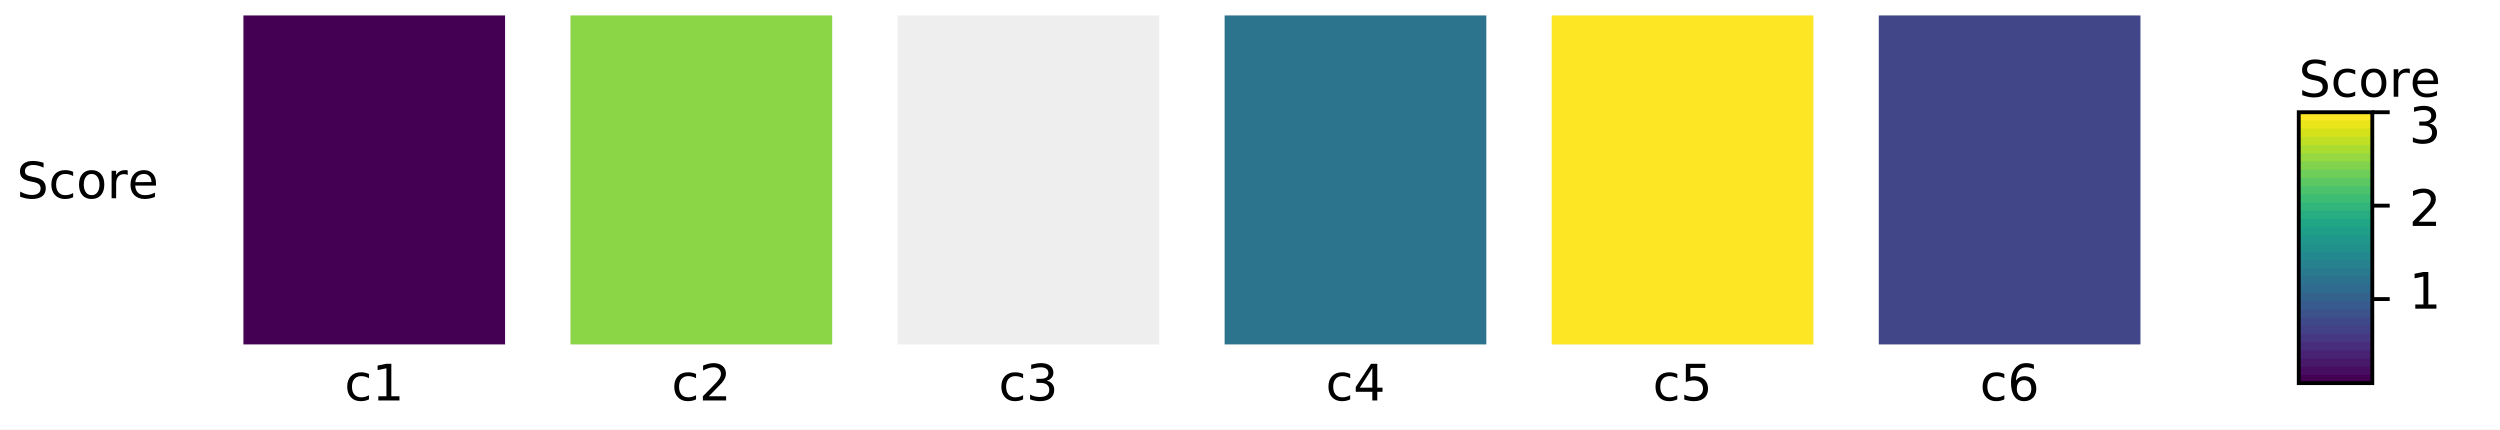
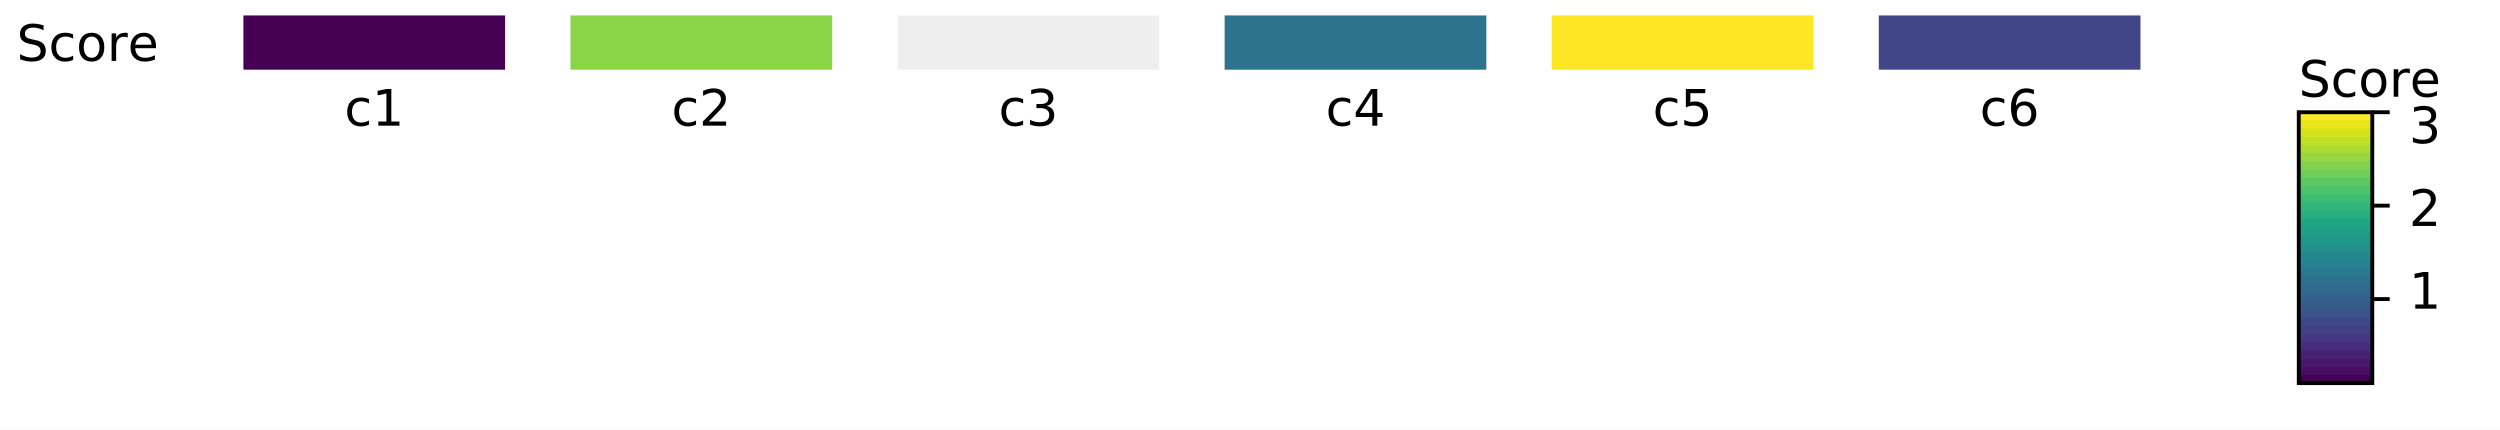
- <svg xmlns="http://www.w3.org/2000/svg" width="646" height="111" viewBox="0 0 646 111" font-family="DejaVu Sans, Bitstream Vera Sans, Verdana, Arial, sans-serif" font-size="11" data-plotlet-version="0.6.0" data-plotlet-schema="2" data-plotlet-kind="layout">
+ <svg xmlns="http://www.w3.org/2000/svg" width="646" height="111" viewBox="0 0 646 111" font-family="DejaVu Sans, Bitstream Vera Sans, Verdana, Arial, sans-serif" font-size="11" data-plotlet-version="0.6.4" data-plotlet-schema="2" data-plotlet-kind="layout">
  <rect width="646" height="111" fill="#fff" />
  <g transform="translate(4,4)">
-     <g transform="translate(42.00,0.00)" data-plotlet-kind="panel" data-plotlet-xscale="category" data-plotlet-yscale="linear" data-plotlet-ylim="0,1" data-plotlet-panel-bbox="4,4,566,103" data-plotlet-data-area="42,0,524,85">
-       <svg x="0" y="0" width="524" height="85" overflow="hidden">
+     <g transform="translate(42.00,0.00)" data-plotlet-kind="panel" data-plotlet-xscale="category" data-plotlet-yscale="linear" data-plotlet-ylim="0,1" data-plotlet-panel-bbox="4,4,566,103" data-plotlet-data-area="42,0,524,14">
+       <svg x="0" y="0" width="524" height="14" overflow="hidden">
        <g class="plotlet-artist" data-plotlet-type="annotation_strip" data-plotlet-index="0">
-           <rect x="16.90" y="0.00" width="67.61" height="85.00" fill="#eee" />
-           <rect x="16.90" y="0.00" width="67.61" height="85.00" fill="rgb(68,1,84)" />
-           <rect x="101.42" y="0.00" width="67.61" height="85.00" fill="#eee" />
-           <rect x="101.42" y="0.00" width="67.61" height="85.00" fill="rgb(139,214,70)" />
-           <rect x="185.94" y="0.00" width="67.61" height="85.00" fill="#eee" />
-           <rect x="270.45" y="0.00" width="67.61" height="85.00" fill="#eee" />
-           <rect x="270.45" y="0.00" width="67.61" height="85.00" fill="rgb(44,115,142)" />
-           <rect x="354.97" y="0.00" width="67.61" height="85.00" fill="#eee" />
-           <rect x="354.97" y="0.00" width="67.61" height="85.00" fill="rgb(253,231,37)" />
-           <rect x="439.48" y="0.00" width="67.61" height="85.00" fill="#eee" />
-           <rect x="439.48" y="0.00" width="67.61" height="85.00" fill="rgb(64,70,136)" />
+           <rect x="16.90" y="0.00" width="67.61" height="14.00" fill="#eee" />
+           <rect x="16.90" y="0.00" width="67.61" height="14.00" fill="rgb(68,1,84)" />
+           <rect x="101.42" y="0.00" width="67.61" height="14.00" fill="#eee" />
+           <rect x="101.42" y="0.00" width="67.61" height="14.00" fill="rgb(139,214,70)" />
+           <rect x="185.94" y="0.00" width="67.61" height="14.00" fill="#eee" />
+           <rect x="270.45" y="0.00" width="67.61" height="14.00" fill="#eee" />
+           <rect x="270.45" y="0.00" width="67.61" height="14.00" fill="rgb(44,115,142)" />
+           <rect x="354.97" y="0.00" width="67.61" height="14.00" fill="#eee" />
+           <rect x="354.97" y="0.00" width="67.61" height="14.00" fill="rgb(253,231,37)" />
+           <rect x="439.48" y="0.00" width="67.61" height="14.00" fill="#eee" />
+           <rect x="439.48" y="0.00" width="67.61" height="14.00" fill="rgb(64,70,136)" />
        </g>
      </svg>
-       <path d="M49.34 92.64V93.73Q48.85 93.46 48.35 93.32Q47.85 93.19 47.34 93.19Q46.21 93.19 45.58 93.91Q44.95 94.63 44.95 95.93Q44.95 97.23 45.58 97.95Q46.21 98.67 47.34 98.67Q47.85 98.67 48.35 98.53Q48.85 98.40 49.34 98.12V99.20Q48.85 99.43 48.33 99.55Q47.81 99.66 47.22 99.66Q45.61 99.66 44.66 98.65Q43.72 97.64 43.72 95.93Q43.72 94.19 44.67 93.19Q45.63 92.20 47.29 92.20Q47.83 92.20 48.35 92.31Q48.86 92.42 49.34 92.64ZM51.76 98.40H53.85V91.17L51.58 91.62V90.46L53.84 90.00H55.12V98.40H57.22V99.48H51.76Z" fill="#000" />
-       <path d="M133.86 92.64V93.73Q133.36 93.46 132.86 93.32Q132.37 93.19 131.86 93.19Q130.72 93.19 130.09 93.91Q129.47 94.63 129.47 95.93Q129.47 97.23 130.09 97.95Q130.72 98.67 131.86 98.67Q132.37 98.67 132.86 98.53Q133.36 98.40 133.86 98.12V99.20Q133.37 99.43 132.85 99.55Q132.32 99.66 131.73 99.66Q130.13 99.66 129.18 98.65Q128.23 97.64 128.23 95.93Q128.23 94.19 129.19 93.19Q130.14 92.20 131.81 92.20Q132.35 92.20 132.86 92.31Q133.38 92.42 133.86 92.64ZM137.16 98.40H141.63V99.48H135.62V98.40Q136.35 97.64 137.61 96.37Q138.87 95.10 139.19 94.73Q139.81 94.04 140.05 93.56Q140.29 93.08 140.29 92.62Q140.29 91.86 139.76 91.38Q139.23 90.91 138.38 90.91Q137.78 90.91 137.11 91.12Q136.44 91.33 135.68 91.75V90.46Q136.45 90.15 137.13 89.99Q137.80 89.83 138.36 89.83Q139.83 89.83 140.71 90.56Q141.58 91.30 141.58 92.53Q141.58 93.12 141.36 93.64Q141.14 94.16 140.57 94.88Q140.41 95.06 139.56 95.94Q138.71 96.82 137.16 98.40Z" fill="#000" />
-       <path d="M218.37 92.64V93.73Q217.88 93.46 217.38 93.32Q216.88 93.19 216.37 93.19Q215.24 93.19 214.61 93.91Q213.98 94.63 213.98 95.93Q213.98 97.23 214.61 97.95Q215.24 98.67 216.37 98.67Q216.88 98.67 217.38 98.53Q217.88 98.40 218.37 98.12V99.20Q217.89 99.43 217.36 99.55Q216.84 99.66 216.25 99.66Q214.64 99.66 213.70 98.65Q212.75 97.64 212.75 95.93Q212.75 94.19 213.71 93.19Q214.66 92.20 216.32 92.20Q216.86 92.20 217.38 92.31Q217.89 92.42 218.37 92.64ZM224.46 94.37Q225.38 94.56 225.89 95.19Q226.41 95.81 226.41 96.72Q226.41 98.12 225.45 98.89Q224.48 99.66 222.70 99.66Q222.11 99.66 221.47 99.54Q220.84 99.43 220.17 99.19V97.95Q220.70 98.26 221.34 98.42Q221.97 98.58 222.67 98.58Q223.87 98.58 224.50 98.11Q225.13 97.63 225.13 96.72Q225.13 95.88 224.55 95.41Q223.96 94.94 222.91 94.94H221.81V93.88H222.96Q223.91 93.88 224.41 93.51Q224.91 93.13 224.91 92.42Q224.91 91.69 224.39 91.30Q223.88 90.91 222.91 90.91Q222.39 90.91 221.78 91.02Q221.18 91.14 220.46 91.38V90.23Q221.19 90.03 221.82 89.93Q222.46 89.83 223.03 89.83Q224.49 89.83 225.34 90.49Q226.19 91.16 226.19 92.29Q226.19 93.07 225.74 93.61Q225.29 94.16 224.46 94.37Z" fill="#000" />
-       <path d="M302.89 92.64V93.73Q302.40 93.46 301.90 93.32Q301.40 93.19 300.89 93.19Q299.75 93.19 299.13 93.91Q298.50 94.63 298.50 95.93Q298.50 97.23 299.13 97.95Q299.75 98.67 300.89 98.67Q301.40 98.67 301.90 98.53Q302.40 98.40 302.89 98.12V99.20Q302.40 99.43 301.88 99.55Q301.35 99.66 300.76 99.66Q299.16 99.66 298.21 98.65Q297.27 97.64 297.27 95.93Q297.27 94.19 298.22 93.19Q299.18 92.20 300.84 92.20Q301.38 92.20 301.89 92.31Q302.41 92.42 302.89 92.64ZM308.61 91.12 305.37 96.18H308.61ZM308.27 90.00H309.89V96.18H311.24V97.24H309.89V99.48H308.61V97.24H304.33V96.00Z" fill="#000" />
-       <path d="M387.41 92.64V93.73Q386.91 93.46 386.41 93.32Q385.91 93.19 385.41 93.19Q384.27 93.19 383.64 93.91Q383.01 94.63 383.01 95.93Q383.01 97.23 383.64 97.95Q384.27 98.67 385.41 98.67Q385.91 98.67 386.41 98.53Q386.91 98.40 387.41 98.12V99.20Q386.92 99.43 386.39 99.55Q385.87 99.66 385.28 99.66Q383.67 99.66 382.73 98.65Q381.78 97.64 381.78 95.93Q381.78 94.19 382.74 93.19Q383.69 92.20 385.36 92.20Q385.90 92.20 386.41 92.31Q386.92 92.42 387.41 92.64ZM389.62 90.00H394.65V91.08H390.79V93.40Q391.07 93.31 391.35 93.26Q391.63 93.21 391.91 93.21Q393.49 93.21 394.42 94.08Q395.35 94.95 395.35 96.44Q395.35 97.97 394.40 98.81Q393.44 99.66 391.71 99.66Q391.11 99.66 390.49 99.56Q389.88 99.46 389.22 99.25V97.97Q389.79 98.28 390.40 98.43Q391.01 98.58 391.68 98.58Q392.78 98.58 393.42 98.00Q394.06 97.43 394.06 96.44Q394.06 95.45 393.42 94.87Q392.78 94.29 391.68 94.29Q391.17 94.29 390.66 94.41Q390.15 94.52 389.62 94.76Z" fill="#000" />
-       <path d="M471.92 92.64V93.73Q471.43 93.46 470.93 93.32Q470.43 93.19 469.92 93.19Q468.79 93.19 468.16 93.91Q467.53 94.63 467.53 95.93Q467.53 97.23 468.16 97.95Q468.79 98.67 469.92 98.67Q470.43 98.67 470.93 98.53Q471.43 98.40 471.92 98.12V99.20Q471.43 99.43 470.91 99.55Q470.39 99.66 469.80 99.66Q468.19 99.66 467.24 98.65Q466.30 97.64 466.30 95.93Q466.30 94.19 467.25 93.19Q468.21 92.20 469.87 92.20Q470.41 92.20 470.93 92.31Q471.44 92.42 471.92 92.64ZM477.02 94.23Q476.16 94.23 475.65 94.82Q475.15 95.41 475.15 96.44Q475.15 97.46 475.65 98.05Q476.16 98.65 477.02 98.65Q477.88 98.65 478.39 98.05Q478.89 97.46 478.89 96.44Q478.89 95.41 478.39 94.82Q477.88 94.23 477.02 94.23ZM479.56 90.21V91.38Q479.08 91.15 478.59 91.03Q478.10 90.91 477.62 90.91Q476.35 90.91 475.68 91.76Q475.01 92.62 474.91 94.35Q475.29 93.80 475.85 93.51Q476.42 93.21 477.10 93.21Q478.52 93.21 479.35 94.08Q480.18 94.94 480.18 96.44Q480.18 97.90 479.32 98.78Q478.45 99.66 477.02 99.66Q475.38 99.66 474.51 98.40Q473.64 97.14 473.64 94.75Q473.64 92.50 474.70 91.16Q475.77 89.83 477.57 89.83Q478.05 89.83 478.54 89.92Q479.03 90.02 479.56 90.21Z" fill="#000" />
-       <path d="M-34.74 38.07V39.32Q-35.47 38.97 -36.12 38.80Q-36.76 38.63 -37.37 38.63Q-38.41 38.63 -38.98 39.04Q-39.55 39.44 -39.55 40.19Q-39.55 40.82 -39.17 41.14Q-38.79 41.46 -37.74 41.66L-36.97 41.82Q-35.53 42.09 -34.85 42.78Q-34.17 43.47 -34.17 44.62Q-34.17 46.00 -35.09 46.71Q-36.01 47.42 -37.80 47.42Q-38.47 47.42 -39.23 47.27Q-39.99 47.12 -40.80 46.82V45.50Q-40.02 45.94 -39.27 46.16Q-38.52 46.38 -37.80 46.38Q-36.70 46.38 -36.10 45.95Q-35.51 45.52 -35.51 44.72Q-35.51 44.02 -35.94 43.63Q-36.36 43.23 -37.34 43.04L-38.12 42.88Q-39.56 42.60 -40.20 41.99Q-40.84 41.38 -40.84 40.29Q-40.84 39.04 -39.95 38.31Q-39.07 37.59 -37.51 37.59Q-36.85 37.59 -36.15 37.71Q-35.46 37.83 -34.74 38.07ZM-27.10 40.40V41.49Q-27.60 41.22 -28.10 41.08Q-28.59 40.95 -29.10 40.95Q-30.24 40.95 -30.87 41.67Q-31.50 42.39 -31.50 43.69Q-31.50 44.99 -30.87 45.71Q-30.24 46.43 -29.10 46.43Q-28.59 46.43 -28.10 46.30Q-27.60 46.16 -27.10 45.89V46.97Q-27.59 47.19 -28.11 47.31Q-28.64 47.42 -29.23 47.42Q-30.83 47.42 -31.78 46.41Q-32.73 45.40 -32.73 43.69Q-32.73 41.95 -31.77 40.95Q-30.82 39.96 -29.15 39.96Q-28.61 39.96 -28.10 40.07Q-27.58 40.18 -27.10 40.40ZM-22.32 40.95Q-23.26 40.95 -23.80 41.68Q-24.35 42.41 -24.35 43.69Q-24.35 44.97 -23.80 45.70Q-23.26 46.43 -22.32 46.43Q-21.38 46.43 -20.84 45.70Q-20.29 44.96 -20.29 43.69Q-20.29 42.43 -20.84 41.69Q-21.38 40.95 -22.32 40.95ZM-22.32 39.96Q-20.79 39.96 -19.92 40.95Q-19.05 41.94 -19.05 43.69Q-19.05 45.44 -19.92 46.43Q-20.79 47.42 -22.32 47.42Q-23.85 47.42 -24.71 46.43Q-25.58 45.44 -25.58 43.69Q-25.58 41.94 -24.71 40.95Q-23.85 39.96 -22.32 39.96ZM-13.00 41.22Q-13.19 41.11 -13.43 41.05Q-13.66 41.00 -13.94 41.00Q-14.93 41.00 -15.46 41.64Q-15.99 42.29 -15.99 43.49V47.24H-17.16V40.13H-15.99V41.23Q-15.62 40.59 -15.03 40.27Q-14.44 39.96 -13.59 39.96Q-13.47 39.96 -13.33 39.97Q-13.18 39.99 -13.00 40.02ZM-5.69 43.39V43.96H-11.06Q-10.99 45.17 -10.34 45.80Q-9.68 46.43 -8.52 46.43Q-7.85 46.43 -7.22 46.27Q-6.59 46.10 -5.96 45.77V46.88Q-6.59 47.14 -7.25 47.28Q-7.91 47.42 -8.59 47.42Q-10.29 47.42 -11.29 46.43Q-12.28 45.44 -12.28 43.75Q-12.28 42.01 -11.34 40.98Q-10.40 39.96 -8.80 39.96Q-7.36 39.96 -6.53 40.88Q-5.69 41.80 -5.69 43.39ZM-6.86 43.05Q-6.87 42.09 -7.40 41.52Q-7.92 40.95 -8.78 40.95Q-9.76 40.95 -10.35 41.50Q-10.94 42.05 -11.02 43.06Z" fill="#000" />
+       <path d="M49.34 21.64V22.73Q48.85 22.46 48.35 22.32Q47.85 22.19 47.34 22.19Q46.21 22.19 45.58 22.91Q44.95 23.63 44.95 24.93Q44.95 26.23 45.58 26.95Q46.21 27.67 47.34 27.67Q47.85 27.67 48.35 27.53Q48.85 27.40 49.34 27.12V28.20Q48.85 28.43 48.33 28.55Q47.81 28.66 47.22 28.66Q45.61 28.66 44.66 27.65Q43.72 26.64 43.72 24.93Q43.72 23.19 44.67 22.19Q45.63 21.20 47.29 21.20Q47.83 21.20 48.35 21.31Q48.86 21.42 49.34 21.64ZM51.76 27.40H53.85V20.17L51.58 20.62V19.46L53.84 19.00H55.12V27.40H57.22V28.48H51.76Z" fill="#000" />
+       <path d="M133.86 21.64V22.73Q133.36 22.46 132.86 22.32Q132.37 22.19 131.86 22.19Q130.72 22.19 130.09 22.91Q129.47 23.63 129.47 24.93Q129.47 26.23 130.09 26.95Q130.72 27.67 131.86 27.67Q132.37 27.67 132.86 27.53Q133.36 27.40 133.86 27.12V28.20Q133.37 28.43 132.85 28.55Q132.32 28.66 131.73 28.66Q130.13 28.66 129.18 27.65Q128.23 26.64 128.23 24.93Q128.23 23.19 129.19 22.19Q130.14 21.20 131.81 21.20Q132.35 21.20 132.86 21.31Q133.38 21.42 133.86 21.64ZM137.16 27.40H141.63V28.48H135.62V27.40Q136.35 26.64 137.61 25.37Q138.87 24.10 139.19 23.73Q139.81 23.04 140.05 22.56Q140.29 22.08 140.29 21.62Q140.29 20.86 139.76 20.38Q139.23 19.91 138.38 19.91Q137.78 19.91 137.11 20.12Q136.44 20.33 135.68 20.75V19.46Q136.45 19.15 137.13 18.99Q137.80 18.83 138.36 18.83Q139.83 18.83 140.71 19.56Q141.58 20.30 141.58 21.53Q141.58 22.12 141.36 22.64Q141.14 23.16 140.57 23.88Q140.41 24.06 139.56 24.94Q138.71 25.82 137.16 27.40Z" fill="#000" />
+       <path d="M218.37 21.64V22.73Q217.88 22.46 217.38 22.32Q216.88 22.19 216.37 22.19Q215.24 22.19 214.61 22.91Q213.98 23.63 213.98 24.93Q213.98 26.23 214.61 26.95Q215.24 27.67 216.37 27.67Q216.88 27.67 217.38 27.53Q217.88 27.40 218.37 27.12V28.20Q217.89 28.43 217.36 28.55Q216.84 28.66 216.25 28.66Q214.64 28.66 213.70 27.65Q212.75 26.64 212.75 24.93Q212.75 23.19 213.71 22.19Q214.66 21.20 216.32 21.20Q216.86 21.20 217.38 21.31Q217.89 21.42 218.37 21.64ZM224.46 23.37Q225.38 23.56 225.89 24.19Q226.41 24.81 226.41 25.72Q226.41 27.12 225.45 27.89Q224.48 28.66 222.70 28.66Q222.11 28.66 221.47 28.54Q220.84 28.43 220.17 28.19V26.95Q220.70 27.26 221.34 27.42Q221.97 27.58 222.67 27.58Q223.87 27.58 224.50 27.11Q225.13 26.63 225.13 25.72Q225.13 24.88 224.55 24.41Q223.96 23.94 222.91 23.94H221.81V22.88H222.96Q223.91 22.88 224.41 22.51Q224.91 22.13 224.91 21.42Q224.91 20.69 224.39 20.30Q223.88 19.91 222.91 19.91Q222.39 19.91 221.78 20.02Q221.18 20.14 220.46 20.38V19.23Q221.19 19.03 221.82 18.93Q222.46 18.83 223.03 18.83Q224.49 18.83 225.34 19.49Q226.19 20.16 226.19 21.29Q226.19 22.07 225.74 22.61Q225.29 23.16 224.46 23.37Z" fill="#000" />
+       <path d="M302.89 21.64V22.73Q302.40 22.46 301.90 22.32Q301.40 22.19 300.89 22.19Q299.75 22.19 299.13 22.91Q298.50 23.63 298.50 24.93Q298.50 26.23 299.13 26.95Q299.75 27.67 300.89 27.67Q301.40 27.67 301.90 27.53Q302.40 27.40 302.89 27.12V28.20Q302.40 28.43 301.88 28.55Q301.35 28.66 300.76 28.66Q299.16 28.66 298.21 27.65Q297.27 26.64 297.27 24.93Q297.27 23.19 298.22 22.19Q299.18 21.20 300.84 21.20Q301.38 21.20 301.89 21.31Q302.41 21.42 302.89 21.64ZM308.61 20.12 305.37 25.18H308.61ZM308.27 19.00H309.89V25.18H311.24V26.24H309.89V28.48H308.61V26.24H304.33V25.00Z" fill="#000" />
+       <path d="M387.41 21.64V22.73Q386.91 22.46 386.41 22.32Q385.91 22.19 385.41 22.19Q384.27 22.19 383.64 22.91Q383.01 23.63 383.01 24.93Q383.01 26.23 383.64 26.95Q384.27 27.67 385.41 27.67Q385.91 27.67 386.41 27.53Q386.91 27.40 387.41 27.12V28.20Q386.92 28.43 386.39 28.55Q385.87 28.66 385.28 28.66Q383.67 28.66 382.73 27.65Q381.78 26.64 381.78 24.93Q381.78 23.19 382.74 22.19Q383.69 21.20 385.36 21.20Q385.90 21.20 386.41 21.31Q386.92 21.42 387.41 21.64ZM389.62 19.00H394.65V20.08H390.79V22.40Q391.07 22.31 391.35 22.26Q391.63 22.21 391.91 22.21Q393.49 22.21 394.42 23.08Q395.35 23.95 395.35 25.44Q395.35 26.97 394.40 27.81Q393.44 28.66 391.71 28.66Q391.11 28.66 390.49 28.56Q389.88 28.46 389.22 28.25V26.97Q389.79 27.28 390.40 27.43Q391.01 27.58 391.68 27.58Q392.78 27.58 393.42 27.00Q394.06 26.43 394.06 25.44Q394.06 24.45 393.42 23.87Q392.78 23.29 391.68 23.29Q391.17 23.29 390.66 23.41Q390.15 23.52 389.62 23.76Z" fill="#000" />
+       <path d="M471.92 21.64V22.73Q471.43 22.46 470.93 22.32Q470.43 22.19 469.92 22.19Q468.79 22.19 468.16 22.91Q467.53 23.63 467.53 24.93Q467.53 26.23 468.16 26.95Q468.79 27.67 469.92 27.67Q470.43 27.67 470.93 27.53Q471.43 27.40 471.92 27.12V28.20Q471.43 28.43 470.91 28.55Q470.39 28.66 469.80 28.66Q468.19 28.66 467.24 27.65Q466.30 26.64 466.30 24.93Q466.30 23.19 467.25 22.19Q468.21 21.20 469.87 21.20Q470.41 21.20 470.93 21.31Q471.44 21.42 471.92 21.64ZM477.02 23.23Q476.16 23.23 475.65 23.82Q475.15 24.41 475.15 25.44Q475.15 26.46 475.65 27.05Q476.16 27.65 477.02 27.65Q477.88 27.65 478.39 27.05Q478.89 26.46 478.89 25.44Q478.89 24.41 478.39 23.82Q477.88 23.23 477.02 23.23ZM479.56 19.21V20.38Q479.08 20.15 478.59 20.03Q478.10 19.91 477.62 19.91Q476.35 19.91 475.68 20.76Q475.01 21.62 474.91 23.35Q475.29 22.80 475.85 22.51Q476.42 22.21 477.10 22.21Q478.52 22.21 479.35 23.08Q480.18 23.94 480.18 25.44Q480.18 26.90 479.32 27.78Q478.45 28.66 477.02 28.66Q475.38 28.66 474.51 27.40Q473.64 26.14 473.64 23.75Q473.64 21.50 474.70 20.16Q475.77 18.83 477.57 18.83Q478.05 18.83 478.54 18.92Q479.03 19.02 479.56 19.21Z" fill="#000" />
+       <path d="M-34.74 2.57V3.82Q-35.47 3.47 -36.12 3.30Q-36.76 3.13 -37.37 3.13Q-38.41 3.13 -38.98 3.54Q-39.55 3.94 -39.55 4.69Q-39.55 5.32 -39.17 5.64Q-38.79 5.96 -37.74 6.16L-36.97 6.32Q-35.53 6.59 -34.85 7.28Q-34.17 7.97 -34.17 9.12Q-34.17 10.50 -35.09 11.21Q-36.01 11.92 -37.80 11.92Q-38.47 11.92 -39.23 11.77Q-39.99 11.62 -40.80 11.32V10.00Q-40.02 10.44 -39.27 10.66Q-38.52 10.88 -37.80 10.88Q-36.70 10.88 -36.10 10.45Q-35.51 10.02 -35.51 9.22Q-35.51 8.52 -35.94 8.13Q-36.36 7.73 -37.34 7.54L-38.12 7.38Q-39.56 7.10 -40.20 6.49Q-40.84 5.88 -40.84 4.79Q-40.84 3.54 -39.95 2.81Q-39.07 2.09 -37.51 2.09Q-36.85 2.09 -36.15 2.21Q-35.46 2.33 -34.74 2.57ZM-27.10 4.90V5.99Q-27.60 5.72 -28.10 5.58Q-28.59 5.45 -29.10 5.45Q-30.24 5.45 -30.87 6.17Q-31.50 6.89 -31.50 8.19Q-31.50 9.49 -30.87 10.21Q-30.24 10.93 -29.10 10.93Q-28.59 10.93 -28.10 10.80Q-27.60 10.66 -27.10 10.39V11.47Q-27.59 11.69 -28.11 11.81Q-28.64 11.92 -29.23 11.92Q-30.83 11.92 -31.78 10.91Q-32.73 9.90 -32.73 8.19Q-32.73 6.45 -31.77 5.45Q-30.82 4.46 -29.15 4.46Q-28.61 4.46 -28.10 4.57Q-27.58 4.68 -27.10 4.90ZM-22.32 5.45Q-23.26 5.45 -23.80 6.18Q-24.35 6.91 -24.35 8.19Q-24.35 9.47 -23.80 10.20Q-23.26 10.93 -22.32 10.93Q-21.38 10.93 -20.84 10.20Q-20.29 9.46 -20.29 8.19Q-20.29 6.93 -20.84 6.19Q-21.38 5.45 -22.32 5.45ZM-22.32 4.46Q-20.79 4.46 -19.92 5.45Q-19.05 6.44 -19.05 8.19Q-19.05 9.94 -19.92 10.93Q-20.79 11.92 -22.32 11.92Q-23.85 11.92 -24.71 10.93Q-25.58 9.94 -25.58 8.19Q-25.58 6.44 -24.71 5.45Q-23.85 4.46 -22.32 4.46ZM-13.00 5.72Q-13.19 5.61 -13.43 5.55Q-13.66 5.50 -13.94 5.50Q-14.93 5.50 -15.46 6.14Q-15.99 6.79 -15.99 7.99V11.74H-17.16V4.63H-15.99V5.73Q-15.62 5.09 -15.03 4.77Q-14.44 4.46 -13.59 4.46Q-13.47 4.46 -13.33 4.47Q-13.18 4.49 -13.00 4.52ZM-5.69 7.89V8.46H-11.06Q-10.99 9.67 -10.34 10.30Q-9.68 10.93 -8.52 10.93Q-7.85 10.93 -7.22 10.77Q-6.59 10.60 -5.96 10.27V11.38Q-6.59 11.64 -7.25 11.78Q-7.91 11.92 -8.59 11.92Q-10.29 11.92 -11.29 10.93Q-12.28 9.94 -12.28 8.25Q-12.28 6.51 -11.34 5.48Q-10.40 4.46 -8.80 4.46Q-7.36 4.46 -6.53 5.38Q-5.69 6.30 -5.69 7.89ZM-6.86 7.55Q-6.87 6.59 -7.40 6.02Q-7.92 5.45 -8.78 5.45Q-9.76 5.45 -10.35 6.00Q-10.94 6.55 -11.02 7.56Z" fill="#000" />
    </g>
    <g transform="translate(579.00,0.00)" data-plotlet-kind="legend" data-plotlet-legend-bbox="583,4,59,103">
      <path d="M17.96 11.83V13.08Q17.23 12.74 16.58 12.56Q15.93 12.39 15.33 12.39Q14.28 12.39 13.71 12.80Q13.15 13.21 13.15 13.95Q13.15 14.58 13.52 14.90Q13.90 15.22 14.95 15.42L15.73 15.58Q17.16 15.85 17.85 16.54Q18.53 17.23 18.53 18.38Q18.53 19.76 17.60 20.47Q16.68 21.18 14.90 21.18Q14.22 21.18 13.47 21.03Q12.71 20.88 11.90 20.58V19.26Q12.68 19.70 13.42 19.92Q14.17 20.14 14.90 20.14Q16.00 20.14 16.59 19.71Q17.19 19.28 17.19 18.48Q17.19 17.78 16.76 17.39Q16.33 16.99 15.35 16.80L14.57 16.65Q13.14 16.36 12.50 15.75Q11.86 15.14 11.86 14.06Q11.86 12.80 12.74 12.08Q13.63 11.35 15.18 11.35Q15.85 11.35 16.54 11.47Q17.23 11.59 17.96 11.83ZM25.59 14.16V15.26Q25.10 14.98 24.60 14.85Q24.10 14.71 23.59 14.71Q22.46 14.71 21.83 15.43Q21.20 16.15 21.20 17.45Q21.20 18.75 21.83 19.47Q22.46 20.19 23.59 20.19Q24.10 20.19 24.60 20.06Q25.10 19.92 25.59 19.65V20.73Q25.10 20.96 24.58 21.07Q24.06 21.18 23.47 21.18Q21.86 21.18 20.92 20.17Q19.97 19.17 19.97 17.45Q19.97 15.71 20.92 14.72Q21.88 13.72 23.54 13.72Q24.08 13.72 24.60 13.83Q25.11 13.94 25.59 14.16ZM30.38 14.71Q29.44 14.71 28.89 15.44Q28.35 16.18 28.35 17.45Q28.35 18.73 28.89 19.46Q29.43 20.19 30.38 20.19Q31.31 20.19 31.86 19.46Q32.40 18.72 32.40 17.45Q32.40 16.19 31.86 15.45Q31.31 14.71 30.38 14.71ZM30.38 13.72Q31.90 13.72 32.77 14.71Q33.64 15.70 33.64 17.45Q33.64 19.20 32.77 20.19Q31.90 21.18 30.38 21.18Q28.85 21.18 27.98 20.19Q27.12 19.20 27.12 17.45Q27.12 15.70 27.98 14.71Q28.85 13.72 30.38 13.72ZM39.70 14.98Q39.50 14.87 39.27 14.81Q39.04 14.76 38.76 14.76Q37.77 14.76 37.24 15.40Q36.71 16.05 36.71 17.25V21.00H35.53V13.89H36.71V15.00Q37.08 14.35 37.67 14.03Q38.26 13.72 39.10 13.72Q39.22 13.72 39.37 13.74Q39.51 13.75 39.69 13.78ZM47.00 17.15V17.72H41.63Q41.71 18.93 42.36 19.56Q43.01 20.19 44.17 20.19Q44.85 20.19 45.48 20.03Q46.11 19.86 46.73 19.53V20.64Q46.10 20.90 45.44 21.04Q44.78 21.18 44.10 21.18Q42.40 21.18 41.41 20.19Q40.42 19.20 40.42 17.52Q40.42 15.77 41.36 14.74Q42.30 13.72 43.90 13.72Q45.33 13.72 46.17 14.64Q47.00 15.57 47.00 17.15ZM45.84 16.81Q45.82 15.85 45.30 15.28Q44.78 14.71 43.91 14.71Q42.94 14.71 42.35 15.26Q41.76 15.81 41.67 16.82Z" fill="#000" />
      <rect x="11.00" y="25.00" width="19.00" height="3.12" fill="rgb(253,231,37)" />
      <rect x="11.00" y="27.12" width="19.00" height="3.12" fill="rgb(234,229,26)" />
      <rect x="11.00" y="29.24" width="19.00" height="3.12" fill="rgb(213,226,26)" />
      <rect x="11.00" y="31.36" width="19.00" height="3.12" fill="rgb(192,223,37)" />
      <rect x="11.00" y="33.48" width="19.00" height="3.12" fill="rgb(170,220,50)" />
      <rect x="11.00" y="35.61" width="19.00" height="3.12" fill="rgb(149,216,64)" />
      <rect x="11.00" y="37.73" width="19.00" height="3.12" fill="rgb(129,211,77)" />
      <rect x="11.00" y="39.85" width="19.00" height="3.12" fill="rgb(110,206,88)" />
      <rect x="11.00" y="41.97" width="19.00" height="3.12" fill="rgb(92,200,99)" />
      <rect x="11.00" y="44.09" width="19.00" height="3.12" fill="rgb(76,194,108)" />
      <rect x="11.00" y="46.21" width="19.00" height="3.12" fill="rgb(61,188,116)" />
      <rect x="11.00" y="48.33" width="19.00" height="3.12" fill="rgb(49,181,123)" />
      <rect x="11.00" y="50.45" width="19.00" height="3.12" fill="rgb(39,173,129)" />
      <rect x="11.00" y="52.58" width="19.00" height="3.12" fill="rgb(33,166,133)" />
      <rect x="11.00" y="54.70" width="19.00" height="3.12" fill="rgb(31,159,136)" />
      <rect x="11.00" y="56.82" width="19.00" height="3.12" fill="rgb(31,151,139)" />
      <rect x="11.00" y="58.94" width="19.00" height="3.12" fill="rgb(33,145,140)" />
      <rect x="11.00" y="61.06" width="19.00" height="3.12" fill="rgb(35,137,142)" />
      <rect x="11.00" y="63.18" width="19.00" height="3.12" fill="rgb(38,130,142)" />
      <rect x="11.00" y="65.30" width="19.00" height="3.12" fill="rgb(41,122,142)" />
      <rect x="11.00" y="67.42" width="19.00" height="3.12" fill="rgb(44,114,142)" />
      <rect x="11.00" y="69.55" width="19.00" height="3.12" fill="rgb(47,107,142)" />
      <rect x="11.00" y="71.67" width="19.00" height="3.12" fill="rgb(51,99,141)" />
      <rect x="11.00" y="73.79" width="19.00" height="3.12" fill="rgb(55,91,141)" />
      <rect x="11.00" y="75.91" width="19.00" height="3.12" fill="rgb(59,82,139)" />
      <rect x="11.00" y="78.03" width="19.00" height="3.12" fill="rgb(62,73,137)" />
      <rect x="11.00" y="80.15" width="19.00" height="3.12" fill="rgb(66,64,134)" />
      <rect x="11.00" y="82.27" width="19.00" height="3.12" fill="rgb(69,55,129)" />
      <rect x="11.00" y="84.39" width="19.00" height="3.12" fill="rgb(71,45,123)" />
      <rect x="11.00" y="86.52" width="19.00" height="3.12" fill="rgb(72,35,116)" />
      <rect x="11.00" y="88.64" width="19.00" height="3.12" fill="rgb(72,24,106)" />
      <rect x="11.00" y="90.76" width="19.00" height="3.12" fill="rgb(71,13,96)" />
      <rect x="11.00" y="92.88" width="19.00" height="2.12" fill="rgb(68,1,84)" />
      <rect x="11.00" y="25.00" width="19.00" height="70.00" fill="none" stroke="#000000" stroke-width="1.00" />
      <line x1="30.00" x2="34.50" y1="73.28" y2="73.28" stroke="#000000" stroke-width="1.00" />
      <path d="M41.11 74.68H43.21V67.45L40.93 67.91V66.74L43.19 66.28H44.48V74.68H46.57V75.76H41.11Z" fill="#000" />
      <line x1="30.00" x2="34.50" y1="49.14" y2="49.14" stroke="#000000" stroke-width="1.00" />
      <path d="M41.99 53.30H46.47V54.38H40.45V53.30Q41.18 52.54 42.44 51.27Q43.70 50.00 44.03 49.63Q44.64 48.94 44.89 48.46Q45.13 47.98 45.13 47.52Q45.13 46.76 44.60 46.29Q44.07 45.81 43.22 45.81Q42.62 45.81 41.95 46.02Q41.28 46.23 40.52 46.65V45.36Q41.29 45.05 41.96 44.89Q42.64 44.73 43.19 44.73Q44.67 44.73 45.54 45.47Q46.42 46.20 46.42 47.43Q46.42 48.02 46.20 48.54Q45.98 49.07 45.40 49.78Q45.24 49.96 44.39 50.84Q43.54 51.72 41.99 53.30Z" fill="#000" />
      <line x1="30.00" x2="34.50" y1="25.00" y2="25.00" stroke="#000000" stroke-width="1.00" />
      <path d="M44.77 27.89Q45.70 28.09 46.21 28.71Q46.73 29.33 46.73 30.25Q46.73 31.65 45.77 32.42Q44.80 33.18 43.02 33.18Q42.43 33.18 41.79 33.07Q41.16 32.95 40.49 32.71V31.48Q41.02 31.79 41.66 31.95Q42.29 32.10 42.98 32.10Q44.19 32.10 44.82 31.63Q45.45 31.15 45.45 30.25Q45.45 29.41 44.87 28.93Q44.28 28.46 43.23 28.46H42.13V27.41H43.28Q44.23 27.41 44.73 27.03Q45.23 26.65 45.23 25.94Q45.23 25.21 44.71 24.82Q44.20 24.43 43.23 24.43Q42.71 24.43 42.10 24.54Q41.50 24.66 40.78 24.90V23.76Q41.51 23.55 42.14 23.45Q42.78 23.35 43.35 23.35Q44.81 23.35 45.66 24.01Q46.51 24.68 46.51 25.81Q46.51 26.60 46.06 27.14Q45.61 27.68 44.77 27.89Z" fill="#000" />
    </g>
  </g>
</svg>
